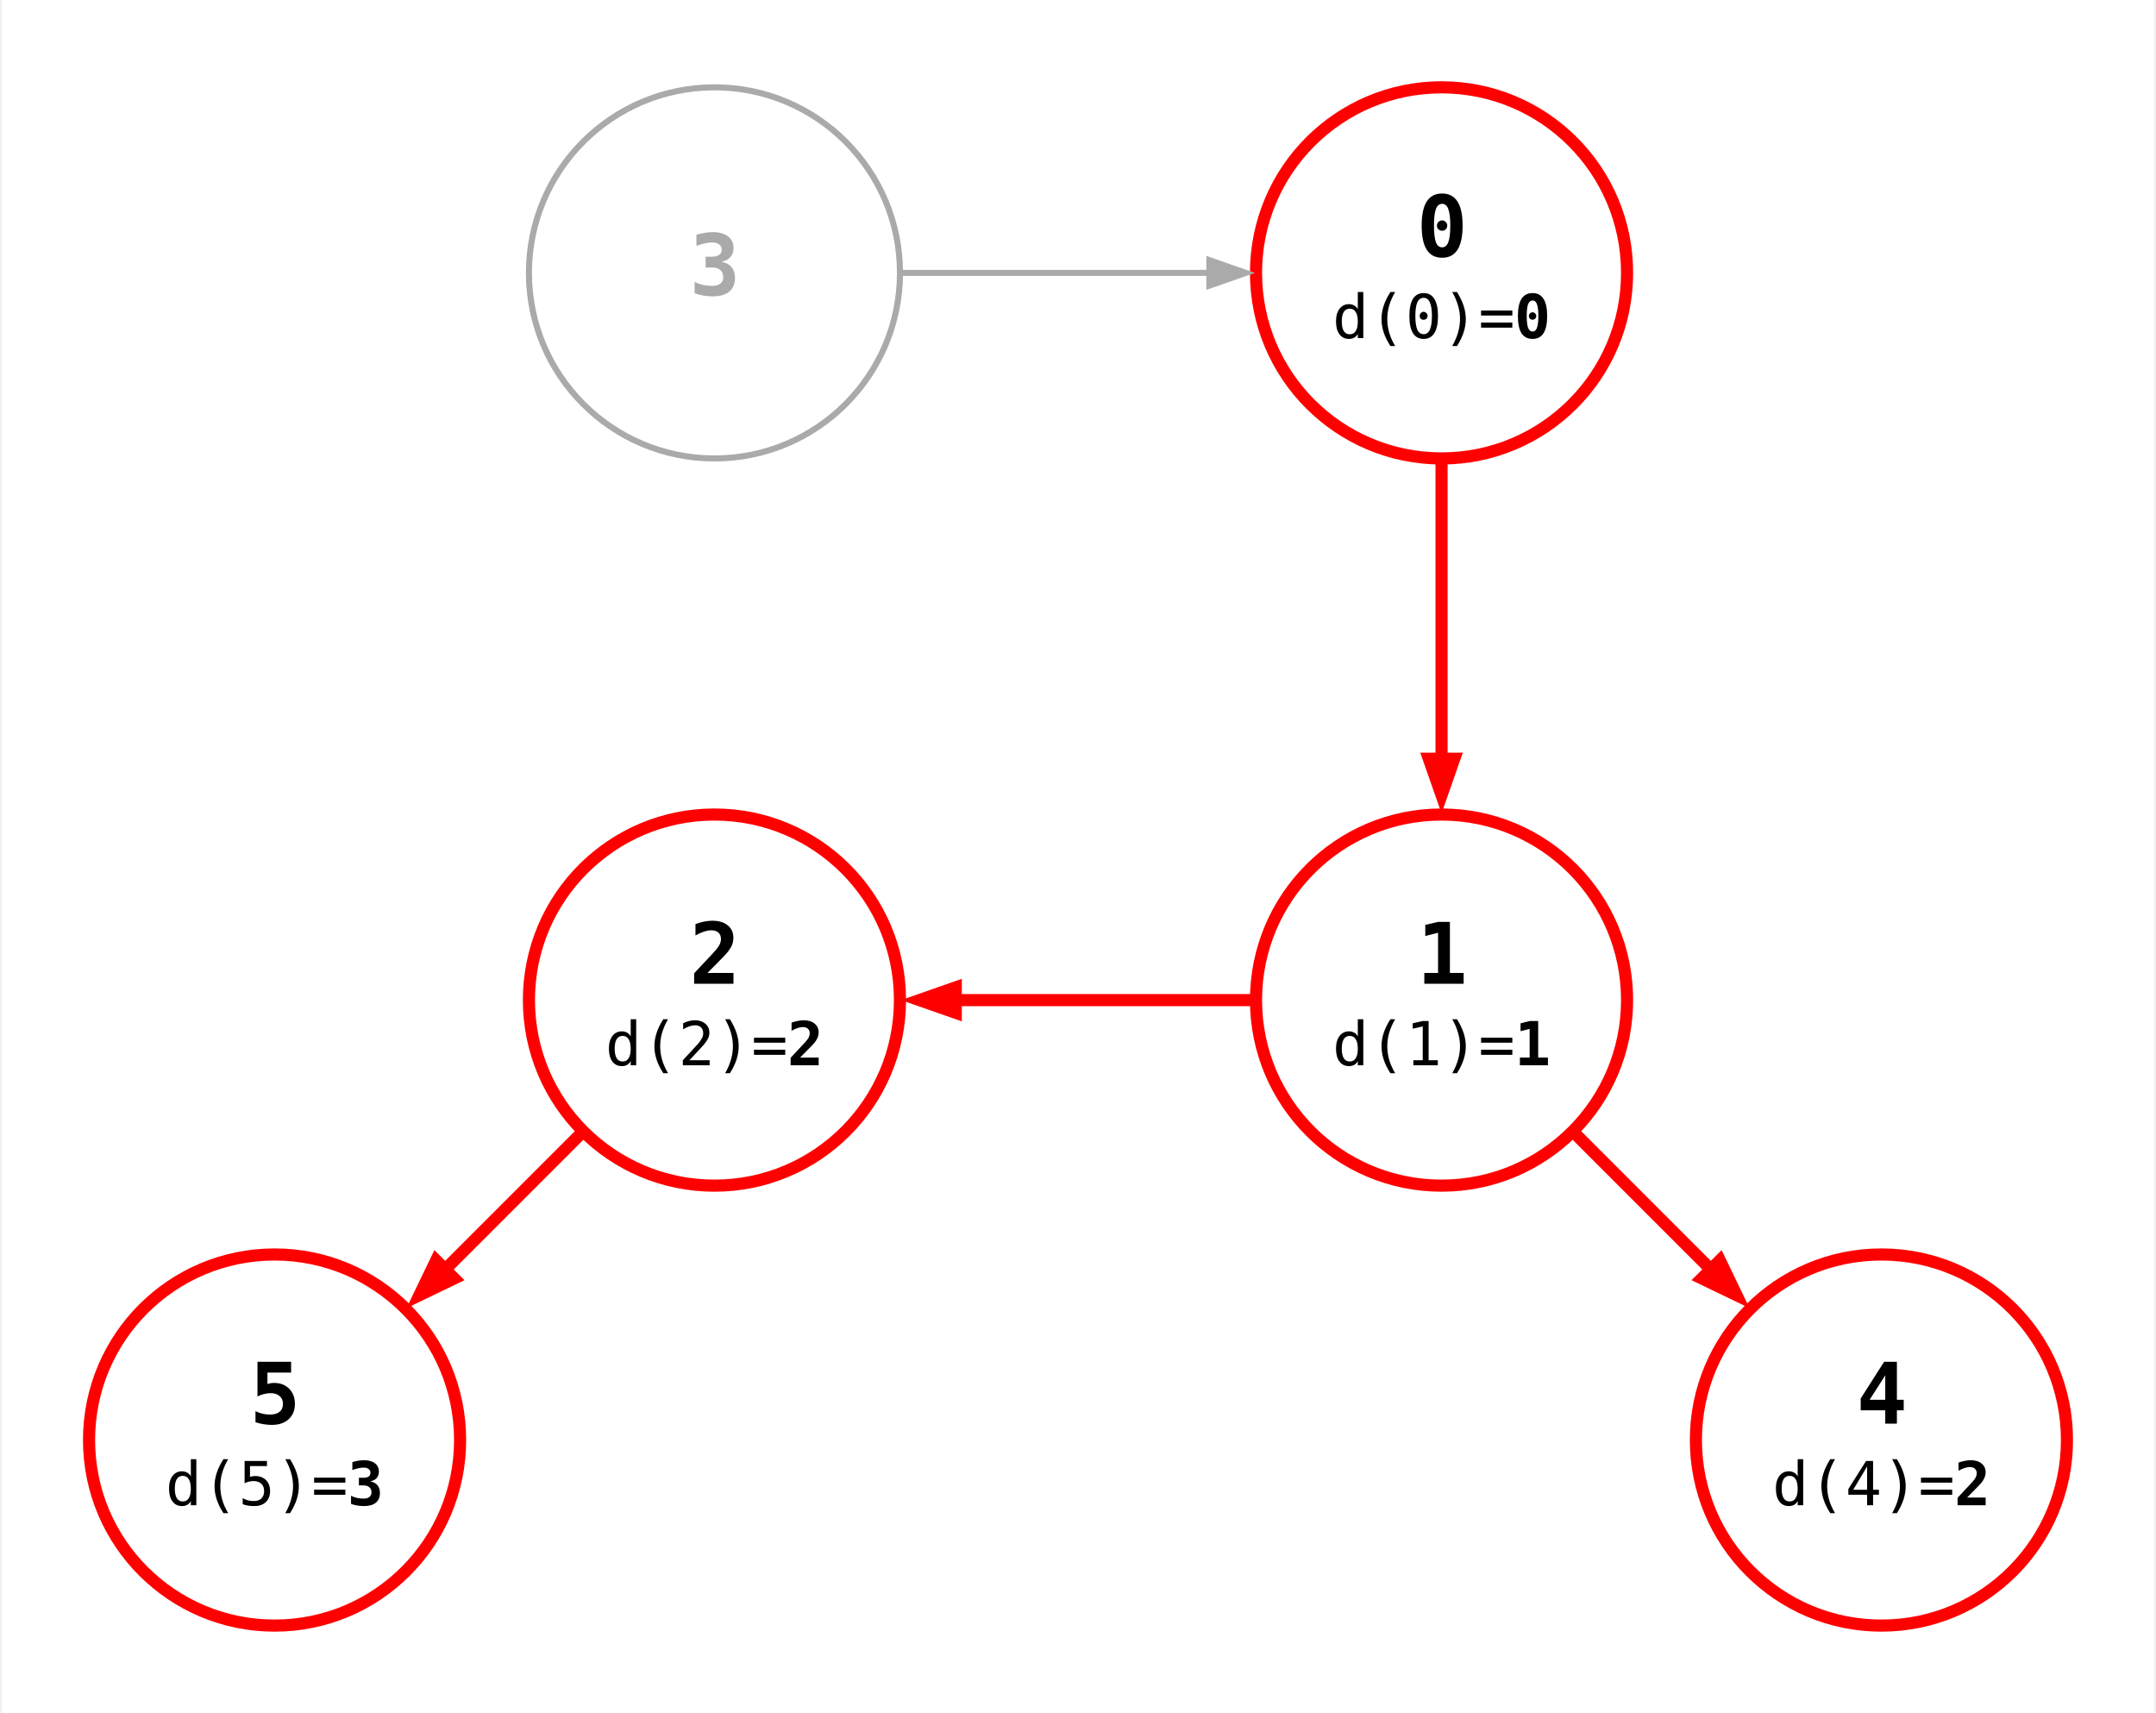
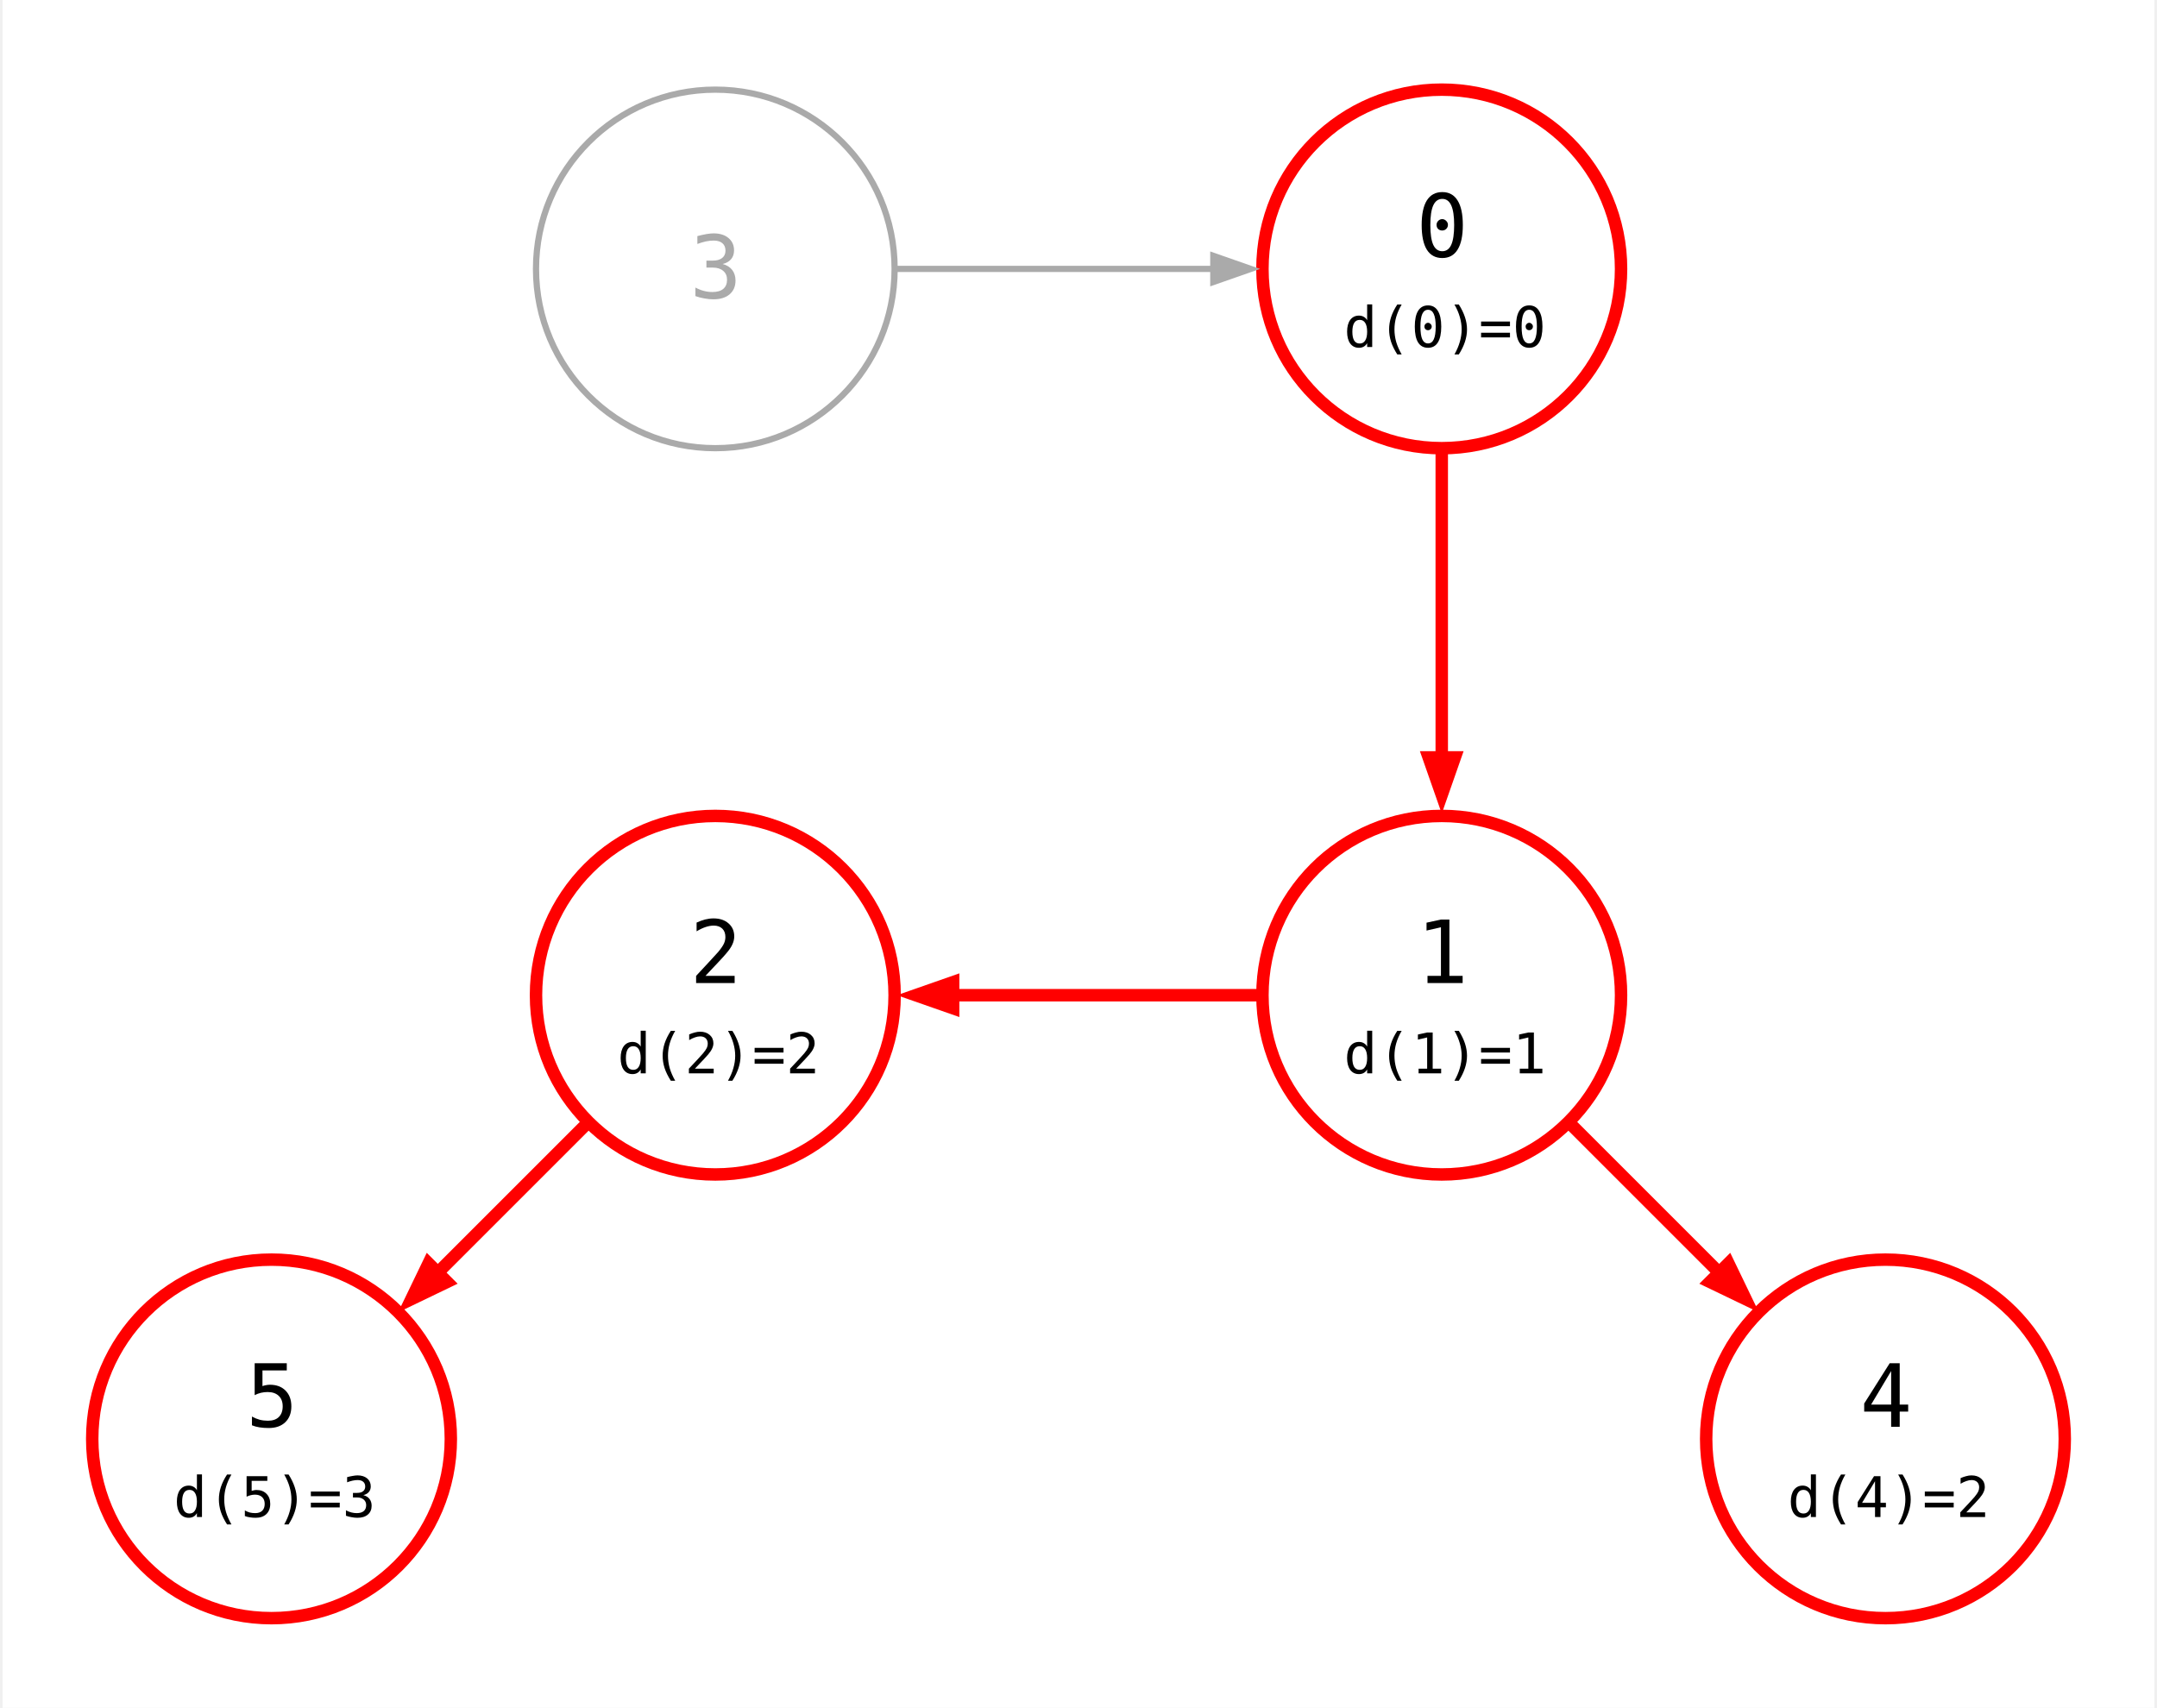
- <svg xmlns="http://www.w3.org/2000/svg" width="355pt" height="282pt" viewBox="0.00 0.00 355.02 282.47">
-   <g id="graph0" class="graph" transform="scale(1 1) rotate(0) translate(14.4 268.07)">
-     <polygon fill="white" stroke="none" points="-14.4,14.4 -14.4,-268.07 340.62,-268.07 340.62,14.4 -14.4,14.4" />
+ <svg xmlns="http://www.w3.org/2000/svg" width="346pt" height="274pt" viewBox="0.00 0.00 345.63 274.36">
+   <g id="graph0" class="graph" transform="scale(1 1) rotate(0) translate(14.4 259.96)">
+     <polygon fill="white" stroke="none" points="-14.4,14.4 -14.4,-259.96 331.23,-259.96 331.23,14.4 -14.4,14.4" />
    <g id="node1" class="node">
-       <ellipse fill="none" stroke="#aaaaaa" cx="103.15" cy="-223.07" rx="30.6" ry="30.6" />
-       <text text-anchor="start" x="99.02" y="-219.4" font-family="monospace" font-weight="bold" font-size="14.00" fill="#aaaaaa">3</text>
+       <ellipse fill="none" stroke="#aaaaaa" cx="100.08" cy="-216.76" rx="28.8" ry="28.8" />
+       <text text-anchor="start" x="95.95" y="-212.08" font-family="monospace" font-size="14.00" fill="#aaaaaa">3</text>
    </g>
    <g id="node2" class="node">
-       <ellipse fill="none" stroke="red" stroke-width="2" cx="223.07" cy="-223.07" rx="30.6" ry="30.6" />
-       <text text-anchor="start" x="218.95" y="-225.77" font-family="monospace" font-weight="bold" font-size="14.00">0</text>
-       <text text-anchor="start" x="205.07" y="-212.32" font-family="monospace" font-size="10.00">d(0)=</text>
-       <text text-anchor="start" x="235.07" y="-212.32" font-family="monospace" font-weight="bold" font-size="10.00">0</text>
+       <ellipse fill="none" stroke="red" stroke-width="2" cx="216.76" cy="-216.76" rx="28.8" ry="28.8" />
+       <text text-anchor="start" x="212.63" y="-218.71" font-family="monospace" font-size="14.00">0</text>
+       <text text-anchor="start" x="201.01" y="-204.21" font-family="monospace" font-size="9.00">d(0)=0</text>
    </g>
    <g id="edge2" class="edge">
-       <path fill="none" stroke="#aaaaaa" d="M134.03,-223.07C149.56,-223.07 168.52,-223.07 184.95,-223.07" />
-       <polygon fill="#aaaaaa" stroke="#aaaaaa" points="184.78,-225.17 190.78,-223.07 184.78,-220.97 184.78,-225.17" />
+       <path fill="none" stroke="#aaaaaa" d="M129.22,-216.76C144.67,-216.76 163.81,-216.76 180.24,-216.76" />
+       <polygon fill="#aaaaaa" stroke="#aaaaaa" points="180.07,-218.86 186.07,-216.76 180.07,-214.66 180.07,-218.86" />
    </g>
    <g id="node3" class="node">
-       <ellipse fill="none" stroke="red" stroke-width="2" cx="223.07" cy="-103.15" rx="30.6" ry="30.6" />
-       <text text-anchor="start" x="218.95" y="-105.85" font-family="monospace" font-weight="bold" font-size="14.00">1</text>
-       <text text-anchor="start" x="205.07" y="-92.4" font-family="monospace" font-size="10.00">d(1)=</text>
-       <text text-anchor="start" x="235.07" y="-92.4" font-family="monospace" font-weight="bold" font-size="10.00">1</text>
+       <ellipse fill="none" stroke="red" stroke-width="2" cx="216.76" cy="-100.08" rx="28.8" ry="28.8" />
+       <text text-anchor="start" x="212.63" y="-102.03" font-family="monospace" font-size="14.00">1</text>
+       <text text-anchor="start" x="201.01" y="-87.53" font-family="monospace" font-size="9.00">d(1)=1</text>
    </g>
    <g id="edge1" class="edge">
-       <path fill="none" stroke="red" stroke-width="2" d="M223.07,-192.19C223.07,-176.66 223.07,-157.7 223.07,-141.28" />
-       <polygon fill="red" stroke="red" stroke-width="2" points="225.17,-142.95 223.07,-136.95 220.97,-142.95 225.17,-142.95" />
+       <path fill="none" stroke="red" stroke-width="2" d="M216.76,-187.61C216.76,-172.16 216.76,-153.03 216.76,-136.59" />
+       <polygon fill="red" stroke="red" stroke-width="2" points="218.86,-138.28 216.76,-132.28 214.66,-138.28 218.86,-138.28" />
    </g>
    <g id="node4" class="node">
-       <ellipse fill="none" stroke="red" stroke-width="2" cx="103.15" cy="-103.15" rx="30.6" ry="30.6" />
-       <text text-anchor="start" x="99.02" y="-105.85" font-family="monospace" font-weight="bold" font-size="14.00">2</text>
-       <text text-anchor="start" x="85.15" y="-92.4" font-family="monospace" font-size="10.00">d(2)=</text>
-       <text text-anchor="start" x="115.15" y="-92.4" font-family="monospace" font-weight="bold" font-size="10.00">2</text>
+       <ellipse fill="none" stroke="red" stroke-width="2" cx="100.08" cy="-100.08" rx="28.8" ry="28.8" />
+       <text text-anchor="start" x="95.95" y="-102.03" font-family="monospace" font-size="14.00">2</text>
+       <text text-anchor="start" x="84.33" y="-87.53" font-family="monospace" font-size="9.00">d(2)=2</text>
    </g>
    <g id="edge3" class="edge">
-       <path fill="none" stroke="red" stroke-width="2" d="M192.19,-103.15C176.66,-103.15 157.7,-103.15 141.28,-103.15" />
-       <polygon fill="red" stroke="red" stroke-width="2" points="142.95,-101.05 136.95,-103.15 142.95,-105.25 142.95,-101.05" />
+       <path fill="none" stroke="red" stroke-width="2" d="M187.61,-100.08C172.16,-100.08 153.03,-100.08 136.59,-100.08" />
+       <polygon fill="red" stroke="red" stroke-width="2" points="138.28,-97.98 132.28,-100.08 138.28,-102.18 138.28,-97.98" />
    </g>
    <g id="node5" class="node">
-       <ellipse fill="none" stroke="red" stroke-width="2" cx="295.62" cy="-30.6" rx="30.6" ry="30.6" />
-       <text text-anchor="start" x="291.5" y="-33.3" font-family="monospace" font-weight="bold" font-size="14.00">4</text>
-       <text text-anchor="start" x="277.62" y="-19.85" font-family="monospace" font-size="10.00">d(4)=</text>
-       <text text-anchor="start" x="307.62" y="-19.85" font-family="monospace" font-weight="bold" font-size="10.00">2</text>
+       <ellipse fill="none" stroke="red" stroke-width="2" cx="288.03" cy="-28.8" rx="28.8" ry="28.8" />
+       <text text-anchor="start" x="283.91" y="-30.75" font-family="monospace" font-size="14.00">4</text>
+       <text text-anchor="start" x="272.28" y="-16.25" font-family="monospace" font-size="9.00">d(4)=2</text>
    </g>
    <g id="edge5" class="edge">
-       <path fill="none" stroke="red" stroke-width="2" d="M244.84,-81.38C252.3,-73.92 260.74,-65.48 268.57,-57.65" />
-       <polygon fill="red" stroke="red" stroke-width="2" points="268.97,-60.22 271.73,-54.49 266,-57.25 268.97,-60.22" />
+       <path fill="none" stroke="red" stroke-width="2" d="M237.37,-79.46C245.27,-71.56 254.38,-62.46 262.67,-54.16" />
+       <polygon fill="red" stroke="red" stroke-width="2" points="262.81,-56.99 265.57,-51.26 259.84,-54.02 262.81,-56.99" />
    </g>
    <g id="node6" class="node">
-       <ellipse fill="none" stroke="red" stroke-width="2" cx="30.6" cy="-30.6" rx="30.6" ry="30.6" />
-       <text text-anchor="start" x="26.47" y="-33.3" font-family="monospace" font-weight="bold" font-size="14.00">5</text>
-       <text text-anchor="start" x="12.6" y="-19.85" font-family="monospace" font-size="10.00">d(5)=</text>
-       <text text-anchor="start" x="42.6" y="-19.85" font-family="monospace" font-weight="bold" font-size="10.00">3</text>
+       <ellipse fill="none" stroke="red" stroke-width="2" cx="28.8" cy="-28.8" rx="28.8" ry="28.8" />
+       <text text-anchor="start" x="24.67" y="-30.75" font-family="monospace" font-size="14.00">5</text>
+       <text text-anchor="start" x="13.05" y="-16.25" font-family="monospace" font-size="9.00">d(5)=3</text>
    </g>
    <g id="edge6" class="edge">
-       <path fill="none" stroke="red" stroke-width="2" d="M81.38,-81.38C73.92,-73.92 65.48,-65.48 57.65,-57.65" />
-       <polygon fill="red" stroke="red" stroke-width="2" points="60.22,-57.25 54.49,-54.49 57.25,-60.22 60.22,-57.25" />
+       <path fill="none" stroke="red" stroke-width="2" d="M79.46,-79.46C71.56,-71.56 62.46,-62.46 54.16,-54.16" />
+       <polygon fill="red" stroke="red" stroke-width="2" points="56.99,-54.02 51.26,-51.26 54.02,-56.99 56.99,-54.02" />
    </g>
  </g>
</svg>
